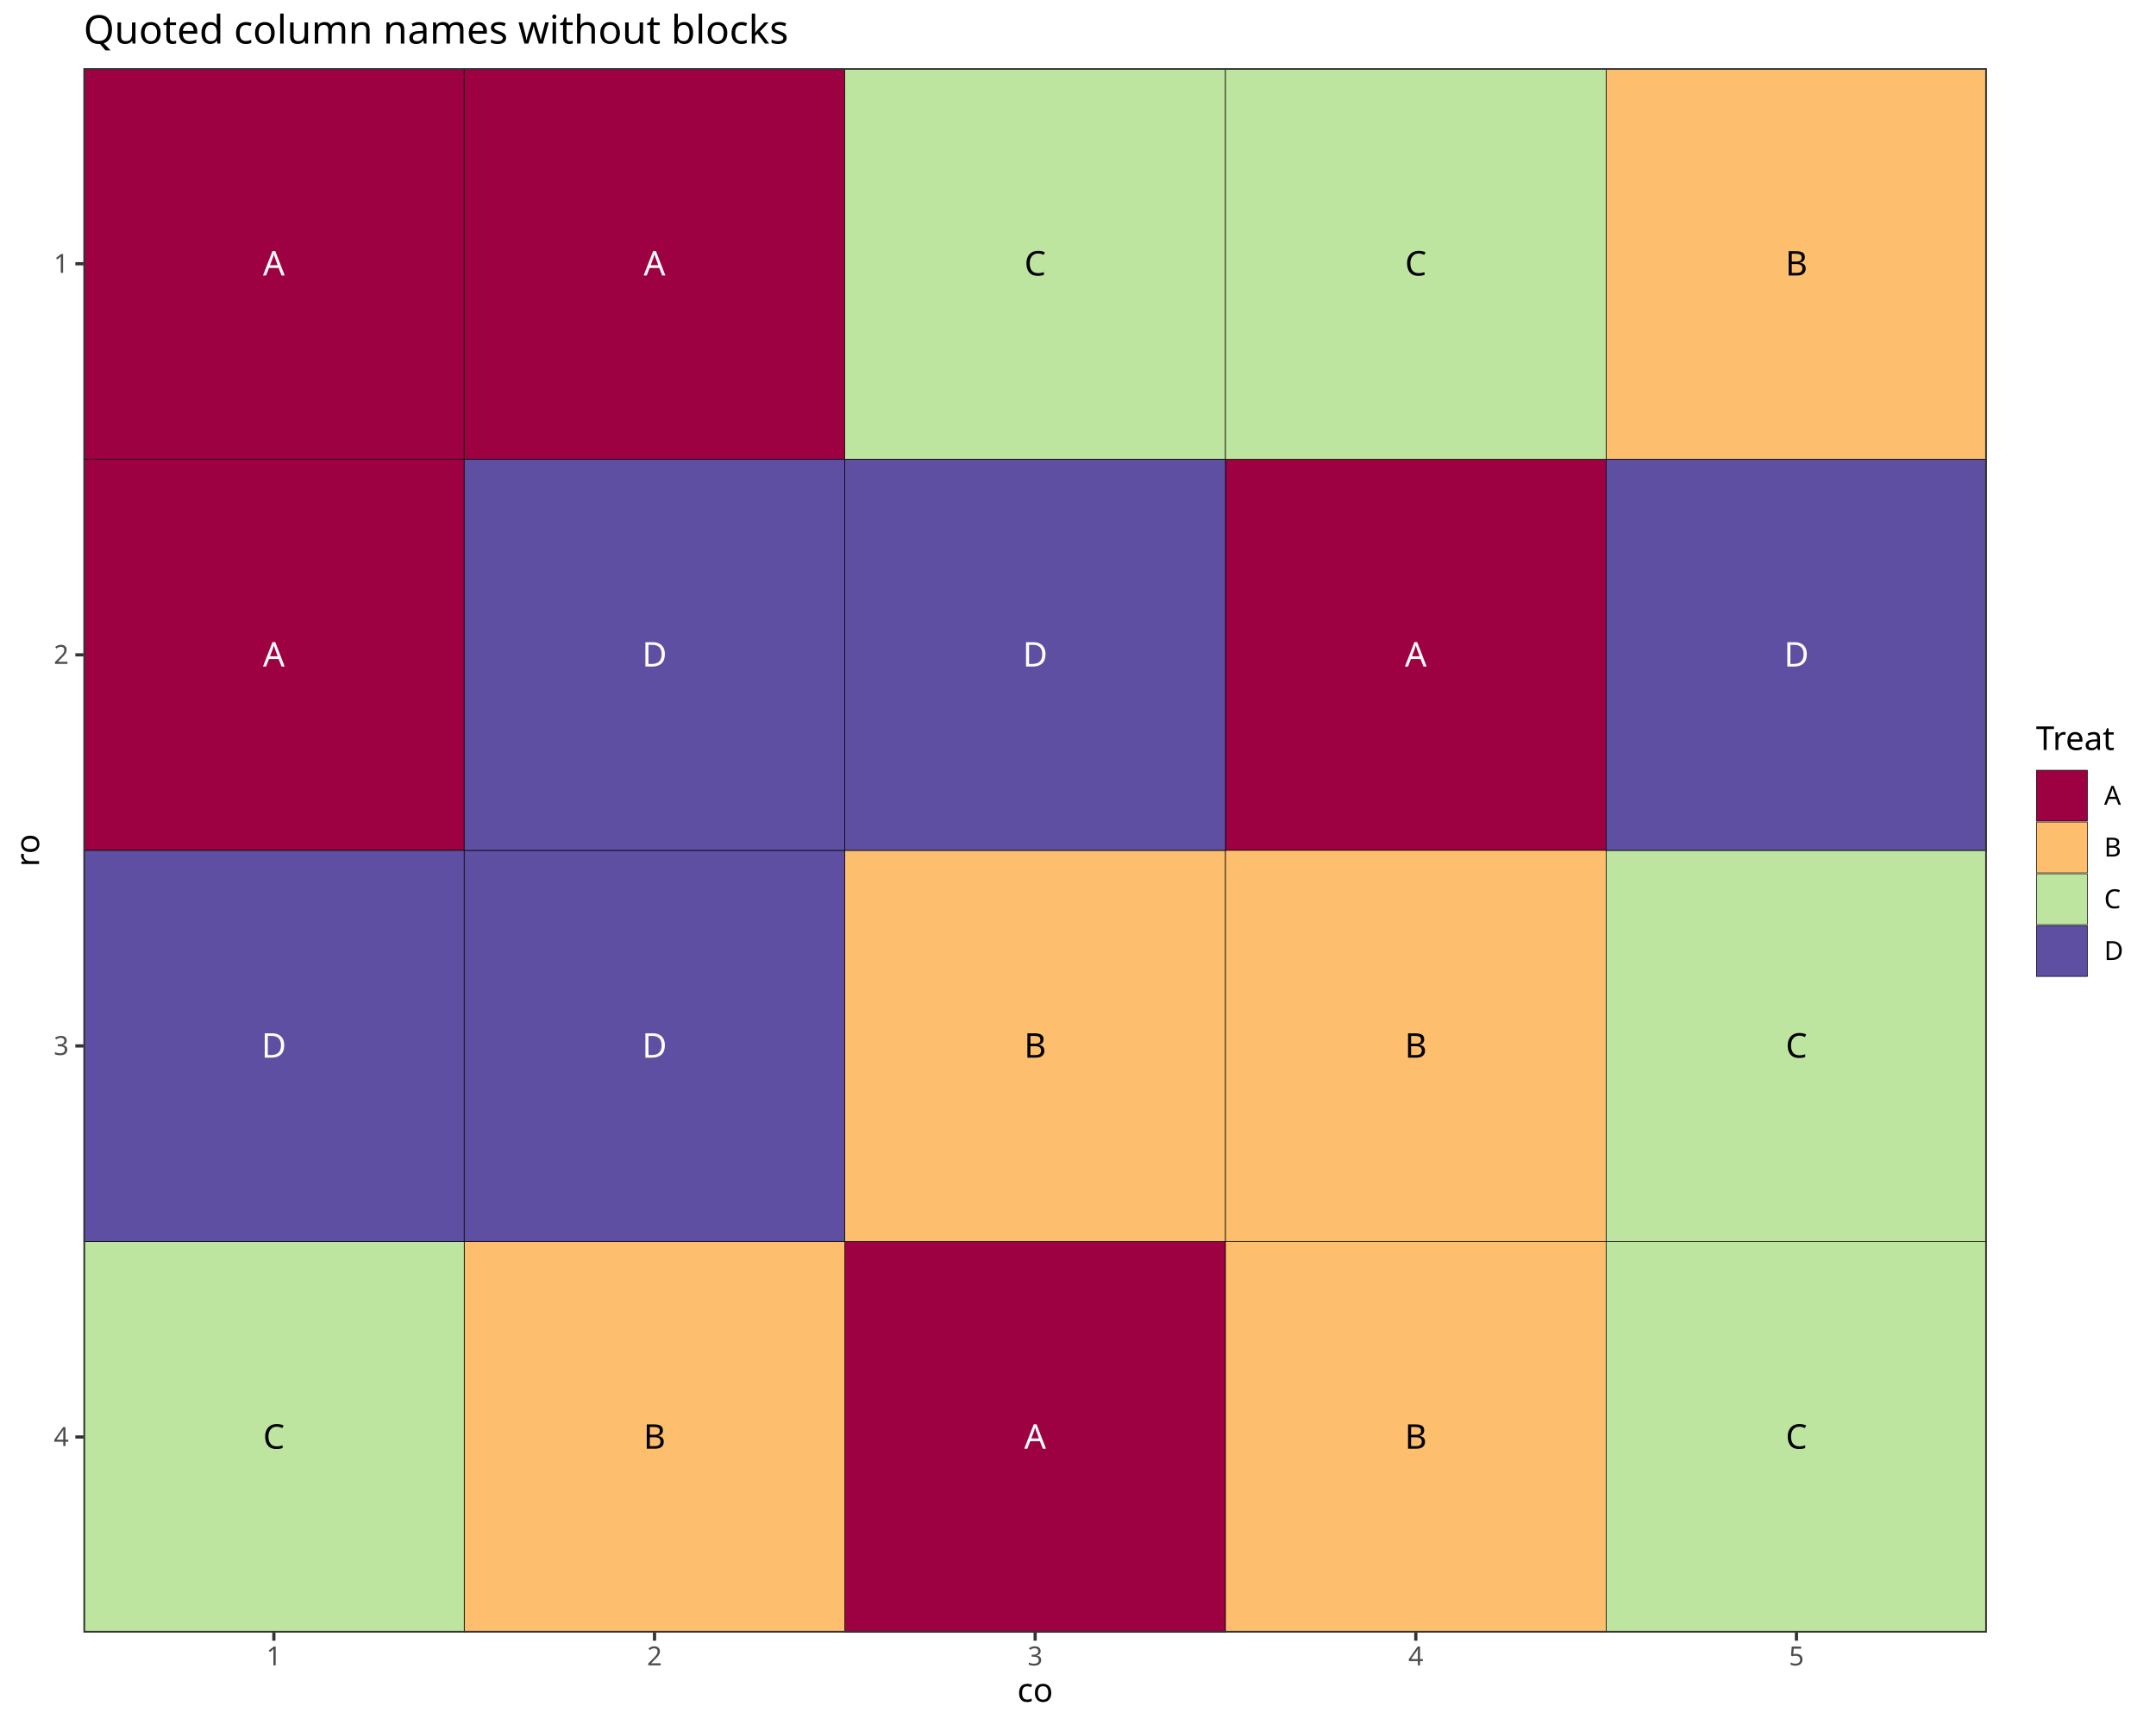
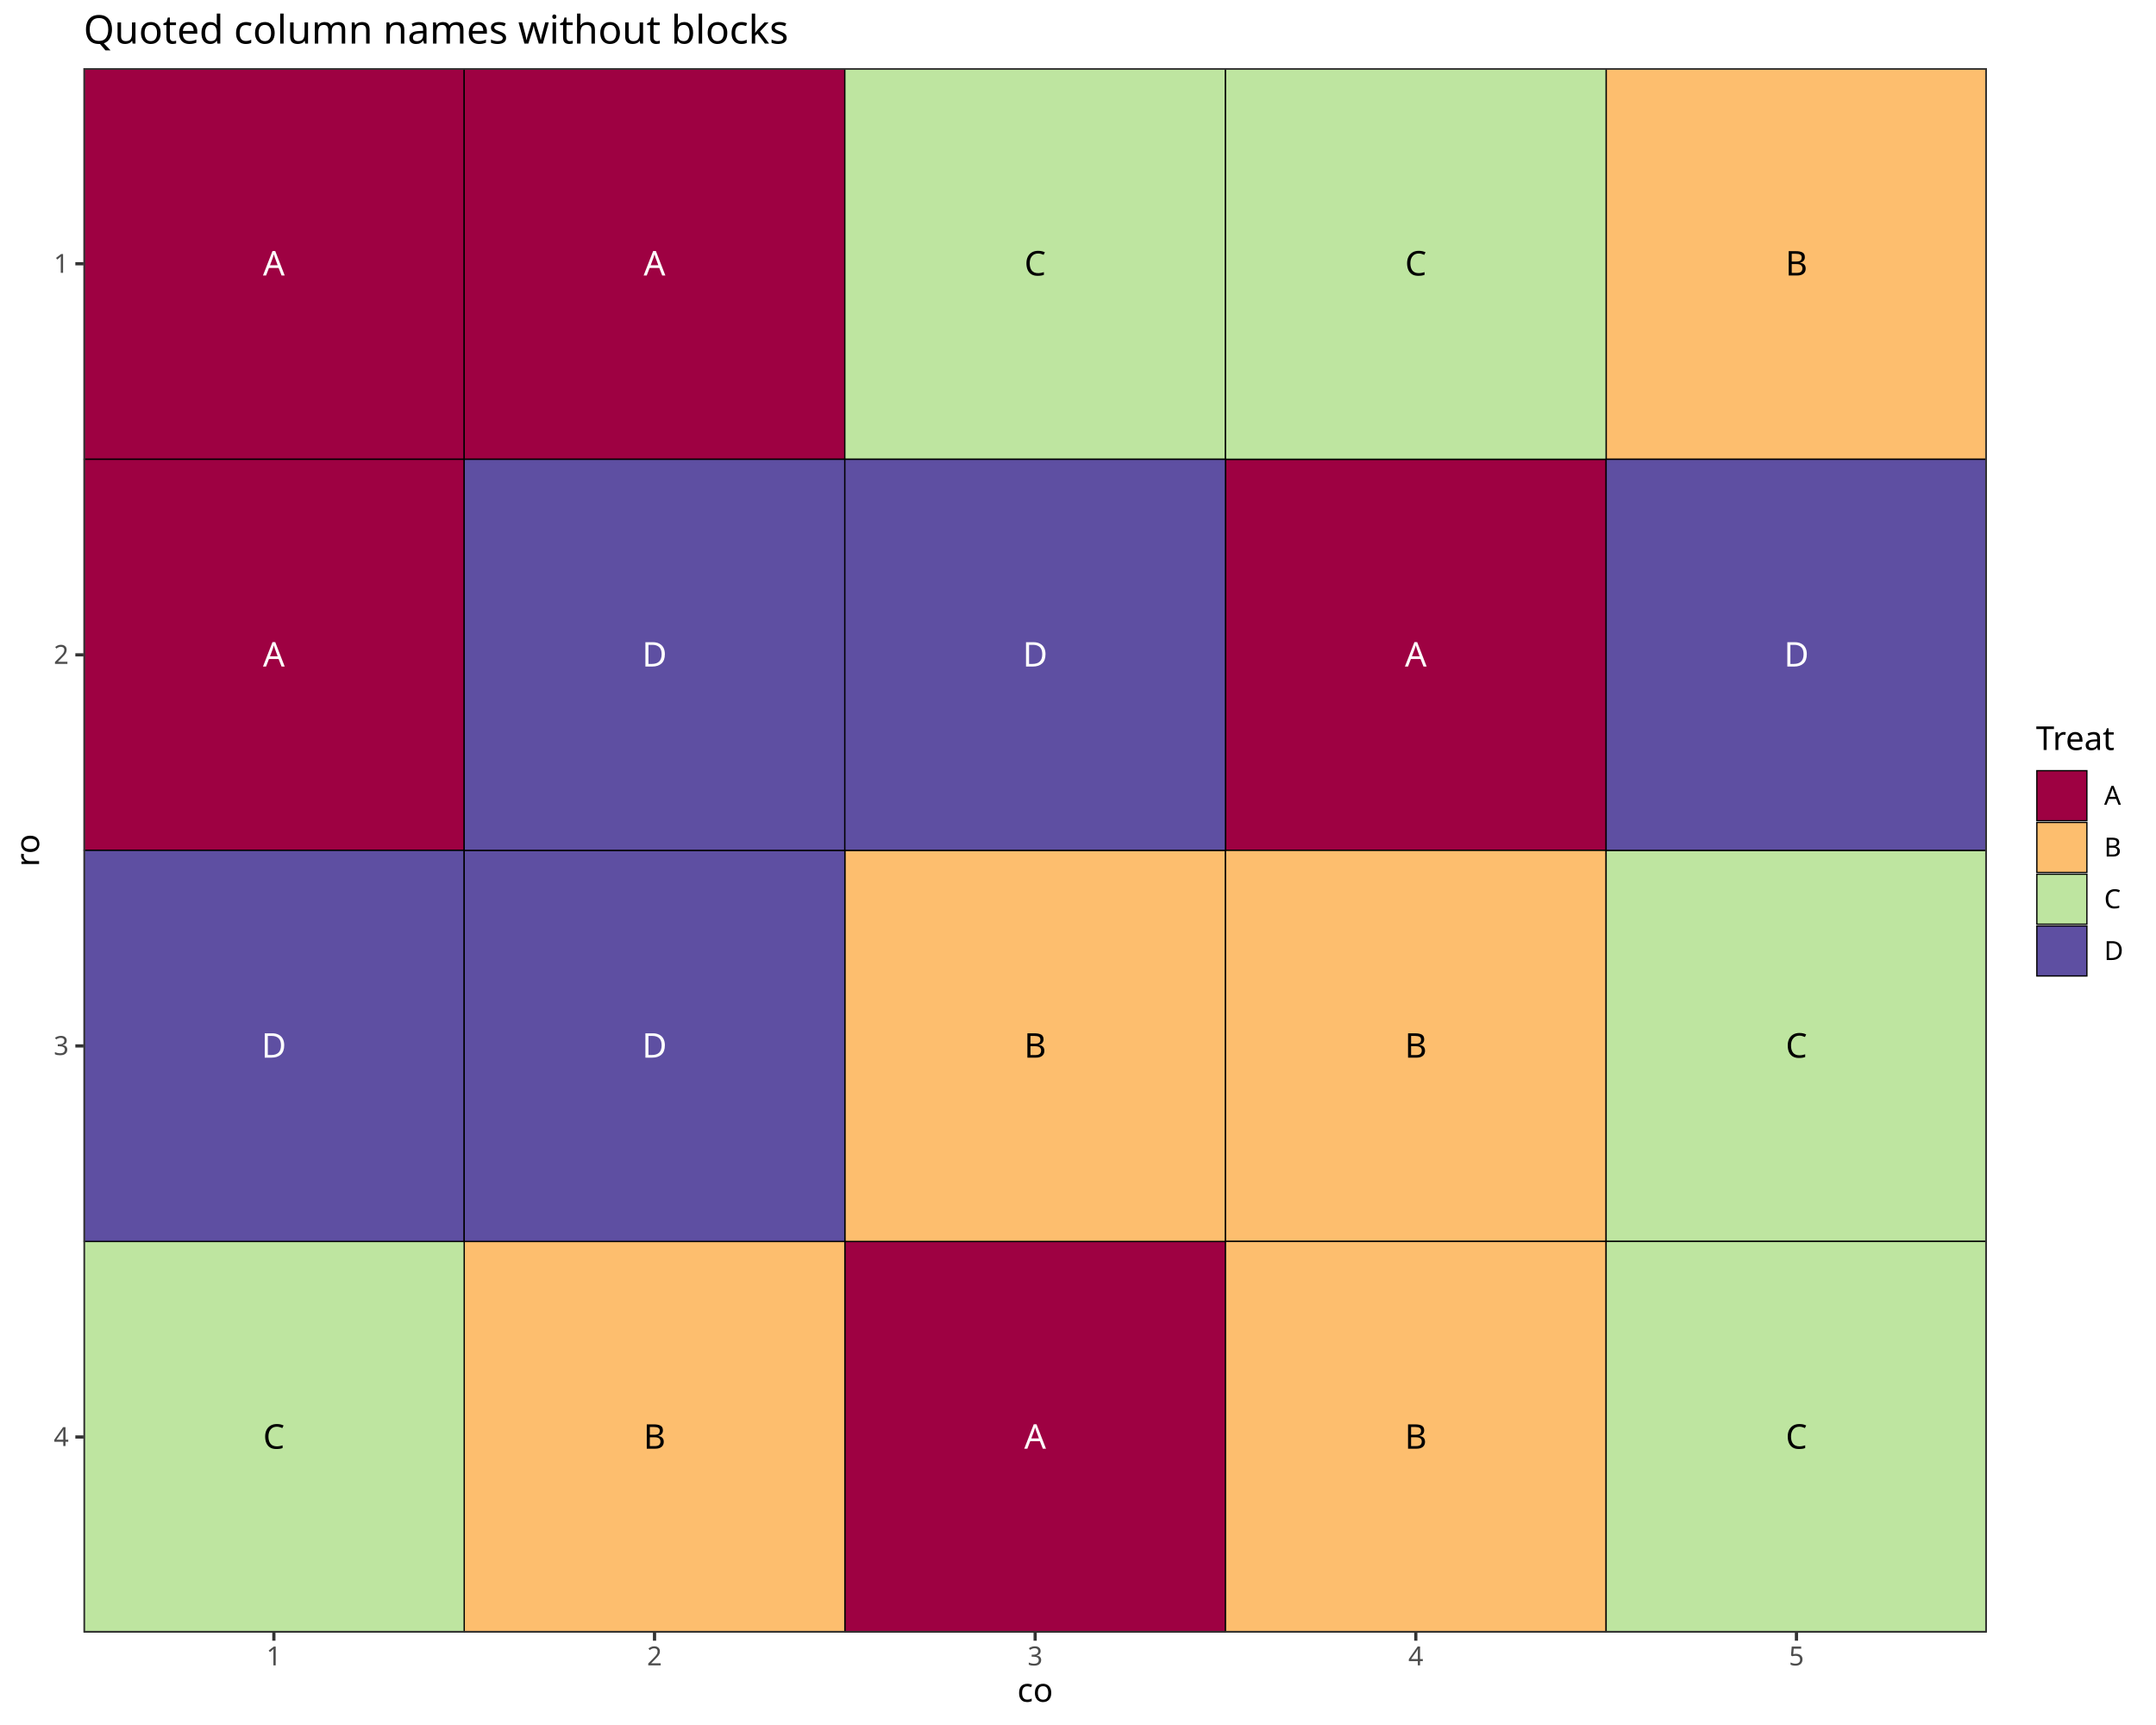
<svg xmlns="http://www.w3.org/2000/svg" class="svglite" data-engine-version="2.0" width="720.00pt" height="576.00pt" viewBox="0 0 720.00 576.00">
  <defs>
    <style type="text/css">
    .svglite line, .svglite polyline, .svglite polygon, .svglite path, .svglite rect, .svglite circle {
      fill: none;
      stroke: #000000;
      stroke-linecap: round;
      stroke-linejoin: round;
      stroke-miterlimit: 10.00;
    }
  </style>
  </defs>
  <rect width="100%" height="100%" style="stroke: none; fill: #FFFFFF;" />
  <defs>
    <clipPath id="cpMC4wMHw3MjAuMDB8MC4wMHw1NzYuMDA=">
      <rect x="0.00" y="0.00" width="720.00" height="576.00" />
    </clipPath>
  </defs>
  <g clip-path="url(#cpMC4wMHw3MjAuMDB8MC4wMHw1NzYuMDA=)">
    <rect x="-0" y="0.00" width="720.00" height="576.00" style="stroke-width: 1.07; stroke: #FFFFFF; fill: #FFFFFF;" />
  </g>
  <defs>
    <clipPath id="cpMjcuOTB8NjYzLjQ5fDIyLjc4fDU0NS4xMQ==">
      <rect x="27.90" y="22.78" width="635.59" height="522.33" />
    </clipPath>
  </defs>
  <g clip-path="url(#cpMjcuOTB8NjYzLjQ5fDIyLjc4fDU0NS4xMQ==)">
    <rect x="27.90" y="22.78" width="635.59" height="522.33" style="stroke-width: 1.07; stroke: none; fill: #FFFFFF;" />
    <polyline points="27.90,22.78 663.49,22.78 " style="stroke-width: 0.53; stroke: #EBEBEB; stroke-linecap: butt;" />
    <polyline points="27.90,153.37 663.49,153.37 " style="stroke-width: 0.53; stroke: #EBEBEB; stroke-linecap: butt;" />
    <polyline points="27.90,283.95 663.49,283.95 " style="stroke-width: 0.53; stroke: #EBEBEB; stroke-linecap: butt;" />
    <polyline points="27.90,414.53 663.49,414.53 " style="stroke-width: 0.53; stroke: #EBEBEB; stroke-linecap: butt;" />
    <polyline points="27.90,545.11 663.49,545.11 " style="stroke-width: 0.53; stroke: #EBEBEB; stroke-linecap: butt;" />
    <polyline points="27.90,545.11 27.90,22.78 " style="stroke-width: 0.53; stroke: #EBEBEB; stroke-linecap: butt;" />
    <polyline points="155.02,545.11 155.02,22.78 " style="stroke-width: 0.53; stroke: #EBEBEB; stroke-linecap: butt;" />
    <polyline points="282.13,545.11 282.13,22.78 " style="stroke-width: 0.53; stroke: #EBEBEB; stroke-linecap: butt;" />
    <polyline points="409.25,545.11 409.25,22.78 " style="stroke-width: 0.53; stroke: #EBEBEB; stroke-linecap: butt;" />
    <polyline points="536.37,545.11 536.37,22.78 " style="stroke-width: 0.53; stroke: #EBEBEB; stroke-linecap: butt;" />
    <polyline points="663.49,545.11 663.49,22.78 " style="stroke-width: 0.53; stroke: #EBEBEB; stroke-linecap: butt;" />
    <polyline points="27.90,88.07 663.49,88.07 " style="stroke-width: 1.07; stroke: #EBEBEB; stroke-linecap: butt;" />
    <polyline points="27.90,218.66 663.49,218.66 " style="stroke-width: 1.07; stroke: #EBEBEB; stroke-linecap: butt;" />
    <polyline points="27.90,349.24 663.49,349.24 " style="stroke-width: 1.07; stroke: #EBEBEB; stroke-linecap: butt;" />
    <polyline points="27.90,479.82 663.49,479.82 " style="stroke-width: 1.07; stroke: #EBEBEB; stroke-linecap: butt;" />
    <polyline points="91.46,545.11 91.46,22.78 " style="stroke-width: 1.07; stroke: #EBEBEB; stroke-linecap: butt;" />
    <polyline points="218.58,545.11 218.58,22.78 " style="stroke-width: 1.07; stroke: #EBEBEB; stroke-linecap: butt;" />
    <polyline points="345.69,545.11 345.69,22.78 " style="stroke-width: 1.07; stroke: #EBEBEB; stroke-linecap: butt;" />
    <polyline points="472.81,545.11 472.81,22.78 " style="stroke-width: 1.07; stroke: #EBEBEB; stroke-linecap: butt;" />
    <polyline points="599.93,545.11 599.93,22.78 " style="stroke-width: 1.07; stroke: #EBEBEB; stroke-linecap: butt;" />
-     <rect x="27.90" y="22.78" width="127.12" height="130.58" style="stroke-width: 0.21; stroke-linecap: butt; stroke-linejoin: miter; fill: #9E0142;" />
-     <rect x="27.90" y="153.37" width="127.12" height="130.58" style="stroke-width: 0.21; stroke-linecap: butt; stroke-linejoin: miter; fill: #9E0142;" />
-     <rect x="282.13" y="414.53" width="127.12" height="130.58" style="stroke-width: 0.21; stroke-linecap: butt; stroke-linejoin: miter; fill: #9E0142;" />
-     <rect x="155.02" y="22.78" width="127.12" height="130.58" style="stroke-width: 0.21; stroke-linecap: butt; stroke-linejoin: miter; fill: #9E0142;" />
-     <rect x="409.25" y="153.37" width="127.12" height="130.58" style="stroke-width: 0.21; stroke-linecap: butt; stroke-linejoin: miter; fill: #9E0142;" />
-     <rect x="282.13" y="283.95" width="127.12" height="130.58" style="stroke-width: 0.21; stroke-linecap: butt; stroke-linejoin: miter; fill: #FDBE6E;" />
-     <rect x="155.02" y="414.53" width="127.12" height="130.58" style="stroke-width: 0.21; stroke-linecap: butt; stroke-linejoin: miter; fill: #FDBE6E;" />
-     <rect x="536.37" y="22.78" width="127.12" height="130.58" style="stroke-width: 0.21; stroke-linecap: butt; stroke-linejoin: miter; fill: #FDBE6E;" />
-     <rect x="409.25" y="283.95" width="127.12" height="130.58" style="stroke-width: 0.21; stroke-linecap: butt; stroke-linejoin: miter; fill: #FDBE6E;" />
-     <rect x="409.25" y="414.53" width="127.12" height="130.58" style="stroke-width: 0.21; stroke-linecap: butt; stroke-linejoin: miter; fill: #FDBE6E;" />
-     <rect x="27.90" y="414.53" width="127.12" height="130.58" style="stroke-width: 0.21; stroke-linecap: butt; stroke-linejoin: miter; fill: #BEE5A0;" />
-     <rect x="282.13" y="22.78" width="127.12" height="130.58" style="stroke-width: 0.21; stroke-linecap: butt; stroke-linejoin: miter; fill: #BEE5A0;" />
-     <rect x="536.37" y="283.95" width="127.12" height="130.58" style="stroke-width: 0.21; stroke-linecap: butt; stroke-linejoin: miter; fill: #BEE5A0;" />
-     <rect x="536.37" y="414.53" width="127.12" height="130.58" style="stroke-width: 0.21; stroke-linecap: butt; stroke-linejoin: miter; fill: #BEE5A0;" />
-     <rect x="409.25" y="22.78" width="127.12" height="130.58" style="stroke-width: 0.21; stroke-linecap: butt; stroke-linejoin: miter; fill: #BEE5A0;" />
-     <rect x="27.90" y="283.95" width="127.12" height="130.58" style="stroke-width: 0.21; stroke-linecap: butt; stroke-linejoin: miter; fill: #5E4FA2;" />
-     <rect x="155.02" y="283.95" width="127.12" height="130.58" style="stroke-width: 0.21; stroke-linecap: butt; stroke-linejoin: miter; fill: #5E4FA2;" />
-     <rect x="155.02" y="153.37" width="127.12" height="130.58" style="stroke-width: 0.21; stroke-linecap: butt; stroke-linejoin: miter; fill: #5E4FA2;" />
-     <rect x="282.13" y="153.37" width="127.12" height="130.58" style="stroke-width: 0.21; stroke-linecap: butt; stroke-linejoin: miter; fill: #5E4FA2;" />
-     <rect x="536.37" y="153.37" width="127.12" height="130.58" style="stroke-width: 0.21; stroke-linecap: butt; stroke-linejoin: miter; fill: #5E4FA2;" />
+     <rect x="27.90" y="22.78" width="127.12" height="130.58" style="stroke-width: 0.43; stroke-linecap: butt; stroke-linejoin: miter; fill: #9E0142;" />
+     <rect x="27.90" y="153.37" width="127.12" height="130.58" style="stroke-width: 0.43; stroke-linecap: butt; stroke-linejoin: miter; fill: #9E0142;" />
+     <rect x="282.13" y="414.53" width="127.12" height="130.58" style="stroke-width: 0.43; stroke-linecap: butt; stroke-linejoin: miter; fill: #9E0142;" />
+     <rect x="155.02" y="22.78" width="127.12" height="130.58" style="stroke-width: 0.43; stroke-linecap: butt; stroke-linejoin: miter; fill: #9E0142;" />
+     <rect x="409.25" y="153.37" width="127.12" height="130.58" style="stroke-width: 0.43; stroke-linecap: butt; stroke-linejoin: miter; fill: #9E0142;" />
+     <rect x="282.13" y="283.95" width="127.12" height="130.58" style="stroke-width: 0.43; stroke-linecap: butt; stroke-linejoin: miter; fill: #FDBE6E;" />
+     <rect x="155.02" y="414.53" width="127.12" height="130.58" style="stroke-width: 0.43; stroke-linecap: butt; stroke-linejoin: miter; fill: #FDBE6E;" />
+     <rect x="536.37" y="22.78" width="127.12" height="130.58" style="stroke-width: 0.43; stroke-linecap: butt; stroke-linejoin: miter; fill: #FDBE6E;" />
+     <rect x="409.25" y="283.95" width="127.12" height="130.58" style="stroke-width: 0.43; stroke-linecap: butt; stroke-linejoin: miter; fill: #FDBE6E;" />
+     <rect x="409.25" y="414.53" width="127.12" height="130.58" style="stroke-width: 0.43; stroke-linecap: butt; stroke-linejoin: miter; fill: #FDBE6E;" />
+     <rect x="27.90" y="414.53" width="127.12" height="130.58" style="stroke-width: 0.43; stroke-linecap: butt; stroke-linejoin: miter; fill: #BEE5A0;" />
+     <rect x="282.13" y="22.78" width="127.12" height="130.58" style="stroke-width: 0.43; stroke-linecap: butt; stroke-linejoin: miter; fill: #BEE5A0;" />
+     <rect x="536.37" y="283.95" width="127.12" height="130.58" style="stroke-width: 0.43; stroke-linecap: butt; stroke-linejoin: miter; fill: #BEE5A0;" />
+     <rect x="536.37" y="414.53" width="127.12" height="130.58" style="stroke-width: 0.43; stroke-linecap: butt; stroke-linejoin: miter; fill: #BEE5A0;" />
+     <rect x="409.25" y="22.78" width="127.12" height="130.58" style="stroke-width: 0.43; stroke-linecap: butt; stroke-linejoin: miter; fill: #BEE5A0;" />
+     <rect x="27.90" y="283.95" width="127.12" height="130.58" style="stroke-width: 0.43; stroke-linecap: butt; stroke-linejoin: miter; fill: #5E4FA2;" />
+     <rect x="155.02" y="283.95" width="127.12" height="130.58" style="stroke-width: 0.43; stroke-linecap: butt; stroke-linejoin: miter; fill: #5E4FA2;" />
+     <rect x="155.02" y="153.37" width="127.12" height="130.58" style="stroke-width: 0.43; stroke-linecap: butt; stroke-linejoin: miter; fill: #5E4FA2;" />
+     <rect x="282.13" y="153.37" width="127.12" height="130.58" style="stroke-width: 0.43; stroke-linecap: butt; stroke-linejoin: miter; fill: #5E4FA2;" />
+     <rect x="536.37" y="153.37" width="127.12" height="130.58" style="stroke-width: 0.43; stroke-linecap: butt; stroke-linejoin: miter; fill: #5E4FA2;" />
    <text x="91.46" y="91.99" text-anchor="middle" style="font-size: 11.38px; fill: #FFFFFF; font-family: sans;" textLength="7.59px" lengthAdjust="spacingAndGlyphs">A</text>
    <text x="91.46" y="222.57" text-anchor="middle" style="font-size: 11.38px; fill: #FFFFFF; font-family: sans;" textLength="7.59px" lengthAdjust="spacingAndGlyphs">A</text>
    <text x="345.69" y="483.74" text-anchor="middle" style="font-size: 11.38px; fill: #FFFFFF; font-family: sans;" textLength="7.59px" lengthAdjust="spacingAndGlyphs">A</text>
    <text x="218.58" y="91.99" text-anchor="middle" style="font-size: 11.38px; fill: #FFFFFF; font-family: sans;" textLength="7.59px" lengthAdjust="spacingAndGlyphs">A</text>
    <text x="472.81" y="222.57" text-anchor="middle" style="font-size: 11.38px; fill: #FFFFFF; font-family: sans;" textLength="7.59px" lengthAdjust="spacingAndGlyphs">A</text>
    <text x="345.69" y="353.16" text-anchor="middle" style="font-size: 11.38px; font-family: sans;" textLength="7.59px" lengthAdjust="spacingAndGlyphs">B</text>
    <text x="218.58" y="483.74" text-anchor="middle" style="font-size: 11.38px; font-family: sans;" textLength="7.59px" lengthAdjust="spacingAndGlyphs">B</text>
    <text x="599.93" y="91.99" text-anchor="middle" style="font-size: 11.38px; font-family: sans;" textLength="7.59px" lengthAdjust="spacingAndGlyphs">B</text>
    <text x="472.81" y="353.16" text-anchor="middle" style="font-size: 11.38px; font-family: sans;" textLength="7.59px" lengthAdjust="spacingAndGlyphs">B</text>
    <text x="472.81" y="483.74" text-anchor="middle" style="font-size: 11.38px; font-family: sans;" textLength="7.59px" lengthAdjust="spacingAndGlyphs">B</text>
    <text x="91.46" y="483.74" text-anchor="middle" style="font-size: 11.38px; font-family: sans;" textLength="8.22px" lengthAdjust="spacingAndGlyphs">C</text>
    <text x="345.69" y="91.99" text-anchor="middle" style="font-size: 11.38px; font-family: sans;" textLength="8.22px" lengthAdjust="spacingAndGlyphs">C</text>
    <text x="599.93" y="353.16" text-anchor="middle" style="font-size: 11.38px; font-family: sans;" textLength="8.22px" lengthAdjust="spacingAndGlyphs">C</text>
    <text x="599.93" y="483.74" text-anchor="middle" style="font-size: 11.38px; font-family: sans;" textLength="8.22px" lengthAdjust="spacingAndGlyphs">C</text>
    <text x="472.81" y="91.99" text-anchor="middle" style="font-size: 11.38px; font-family: sans;" textLength="8.22px" lengthAdjust="spacingAndGlyphs">C</text>
    <text x="91.46" y="353.16" text-anchor="middle" style="font-size: 11.38px; fill: #FFFFFF; font-family: sans;" textLength="8.22px" lengthAdjust="spacingAndGlyphs">D</text>
    <text x="218.58" y="353.16" text-anchor="middle" style="font-size: 11.38px; fill: #FFFFFF; font-family: sans;" textLength="8.22px" lengthAdjust="spacingAndGlyphs">D</text>
    <text x="218.58" y="222.57" text-anchor="middle" style="font-size: 11.38px; fill: #FFFFFF; font-family: sans;" textLength="8.22px" lengthAdjust="spacingAndGlyphs">D</text>
    <text x="345.69" y="222.57" text-anchor="middle" style="font-size: 11.38px; fill: #FFFFFF; font-family: sans;" textLength="8.22px" lengthAdjust="spacingAndGlyphs">D</text>
    <text x="599.93" y="222.57" text-anchor="middle" style="font-size: 11.38px; fill: #FFFFFF; font-family: sans;" textLength="8.22px" lengthAdjust="spacingAndGlyphs">D</text>
    <rect x="27.90" y="22.78" width="635.59" height="522.33" style="stroke-width: 1.07; stroke: #333333;" />
  </g>
  <g clip-path="url(#cpMC4wMHw3MjAuMDB8MC4wMHw1NzYuMDA=)">
    <text x="22.97" y="91.10" text-anchor="end" style="font-size: 8.80px; fill: #4D4D4D; font-family: sans;" textLength="4.89px" lengthAdjust="spacingAndGlyphs">1</text>
    <text x="22.97" y="221.68" text-anchor="end" style="font-size: 8.80px; fill: #4D4D4D; font-family: sans;" textLength="4.89px" lengthAdjust="spacingAndGlyphs">2</text>
    <text x="22.97" y="352.27" text-anchor="end" style="font-size: 8.80px; fill: #4D4D4D; font-family: sans;" textLength="4.89px" lengthAdjust="spacingAndGlyphs">3</text>
    <text x="22.97" y="482.85" text-anchor="end" style="font-size: 8.80px; fill: #4D4D4D; font-family: sans;" textLength="4.89px" lengthAdjust="spacingAndGlyphs">4</text>
    <polyline points="25.16,88.07 27.90,88.07 " style="stroke-width: 1.07; stroke: #333333; stroke-linecap: butt;" />
    <polyline points="25.16,218.66 27.90,218.66 " style="stroke-width: 1.07; stroke: #333333; stroke-linecap: butt;" />
    <polyline points="25.16,349.24 27.90,349.24 " style="stroke-width: 1.07; stroke: #333333; stroke-linecap: butt;" />
    <polyline points="25.16,479.82 27.90,479.82 " style="stroke-width: 1.07; stroke: #333333; stroke-linecap: butt;" />
    <polyline points="91.46,547.85 91.46,545.11 " style="stroke-width: 1.07; stroke: #333333; stroke-linecap: butt;" />
    <polyline points="218.58,547.85 218.58,545.11 " style="stroke-width: 1.07; stroke: #333333; stroke-linecap: butt;" />
    <polyline points="345.69,547.85 345.69,545.11 " style="stroke-width: 1.07; stroke: #333333; stroke-linecap: butt;" />
    <polyline points="472.81,547.85 472.81,545.11 " style="stroke-width: 1.07; stroke: #333333; stroke-linecap: butt;" />
    <polyline points="599.93,547.85 599.93,545.11 " style="stroke-width: 1.07; stroke: #333333; stroke-linecap: butt;" />
    <text x="91.46" y="556.10" text-anchor="middle" style="font-size: 8.80px; fill: #4D4D4D; font-family: sans;" textLength="4.89px" lengthAdjust="spacingAndGlyphs">1</text>
    <text x="218.58" y="556.10" text-anchor="middle" style="font-size: 8.80px; fill: #4D4D4D; font-family: sans;" textLength="4.89px" lengthAdjust="spacingAndGlyphs">2</text>
    <text x="345.69" y="556.10" text-anchor="middle" style="font-size: 8.80px; fill: #4D4D4D; font-family: sans;" textLength="4.89px" lengthAdjust="spacingAndGlyphs">3</text>
    <text x="472.81" y="556.10" text-anchor="middle" style="font-size: 8.80px; fill: #4D4D4D; font-family: sans;" textLength="4.89px" lengthAdjust="spacingAndGlyphs">4</text>
    <text x="599.93" y="556.10" text-anchor="middle" style="font-size: 8.80px; fill: #4D4D4D; font-family: sans;" textLength="4.89px" lengthAdjust="spacingAndGlyphs">5</text>
    <text x="345.69" y="568.24" text-anchor="middle" style="font-size: 11.00px; font-family: sans;" textLength="11.62px" lengthAdjust="spacingAndGlyphs">co</text>
    <text transform="translate(13.05,283.95) rotate(-90)" text-anchor="middle" style="font-size: 11.00px; font-family: sans;" textLength="9.78px" lengthAdjust="spacingAndGlyphs">ro</text>
    <rect x="674.45" y="236.24" width="40.08" height="95.41" style="stroke-width: 1.07; stroke: none; fill: #FFFFFF;" />
    <text x="679.92" y="250.43" style="font-size: 11.00px; font-family: sans;" textLength="25.67px" lengthAdjust="spacingAndGlyphs">Treat</text>
    <rect x="679.92" y="257.05" width="17.28" height="17.28" style="stroke-width: 1.07; stroke: none; fill: #FFFFFF;" />
-     <rect x="680.07" y="257.20" width="17.00" height="17.00" style="stroke-width: 0.21; stroke-linecap: butt; stroke-linejoin: miter; fill: #9E0142;" />
+     <rect x="680.21" y="257.34" width="16.71" height="16.71" style="stroke-width: 0.43; stroke-linecap: butt; stroke-linejoin: miter; fill: #9E0142;" />
    <rect x="679.92" y="274.33" width="17.28" height="17.28" style="stroke-width: 1.07; stroke: none; fill: #FFFFFF;" />
-     <rect x="680.07" y="274.48" width="17.00" height="17.00" style="stroke-width: 0.21; stroke-linecap: butt; stroke-linejoin: miter; fill: #FDBE6E;" />
+     <rect x="680.21" y="274.62" width="16.71" height="16.71" style="stroke-width: 0.43; stroke-linecap: butt; stroke-linejoin: miter; fill: #FDBE6E;" />
    <rect x="679.92" y="291.61" width="17.28" height="17.28" style="stroke-width: 1.07; stroke: none; fill: #FFFFFF;" />
-     <rect x="680.07" y="291.76" width="17.00" height="17.00" style="stroke-width: 0.21; stroke-linecap: butt; stroke-linejoin: miter; fill: #BEE5A0;" />
+     <rect x="680.21" y="291.90" width="16.71" height="16.71" style="stroke-width: 0.43; stroke-linecap: butt; stroke-linejoin: miter; fill: #BEE5A0;" />
    <rect x="679.92" y="308.89" width="17.28" height="17.28" style="stroke-width: 1.07; stroke: none; fill: #FFFFFF;" />
-     <rect x="680.07" y="309.04" width="17.00" height="17.00" style="stroke-width: 0.21; stroke-linecap: butt; stroke-linejoin: miter; fill: #5E4FA2;" />
+     <rect x="680.21" y="309.18" width="16.71" height="16.71" style="stroke-width: 0.43; stroke-linecap: butt; stroke-linejoin: miter; fill: #5E4FA2;" />
    <text x="702.68" y="268.72" style="font-size: 8.80px; font-family: sans;" textLength="5.87px" lengthAdjust="spacingAndGlyphs">A</text>
    <text x="702.68" y="286.00" style="font-size: 8.80px; font-family: sans;" textLength="5.87px" lengthAdjust="spacingAndGlyphs">B</text>
    <text x="702.68" y="303.28" style="font-size: 8.80px; font-family: sans;" textLength="6.36px" lengthAdjust="spacingAndGlyphs">C</text>
    <text x="702.68" y="320.56" style="font-size: 8.80px; font-family: sans;" textLength="6.36px" lengthAdjust="spacingAndGlyphs">D</text>
    <text x="27.90" y="14.56" style="font-size: 13.20px; font-family: sans;" textLength="219.42px" lengthAdjust="spacingAndGlyphs">Quoted column names without blocks</text>
  </g>
</svg>
